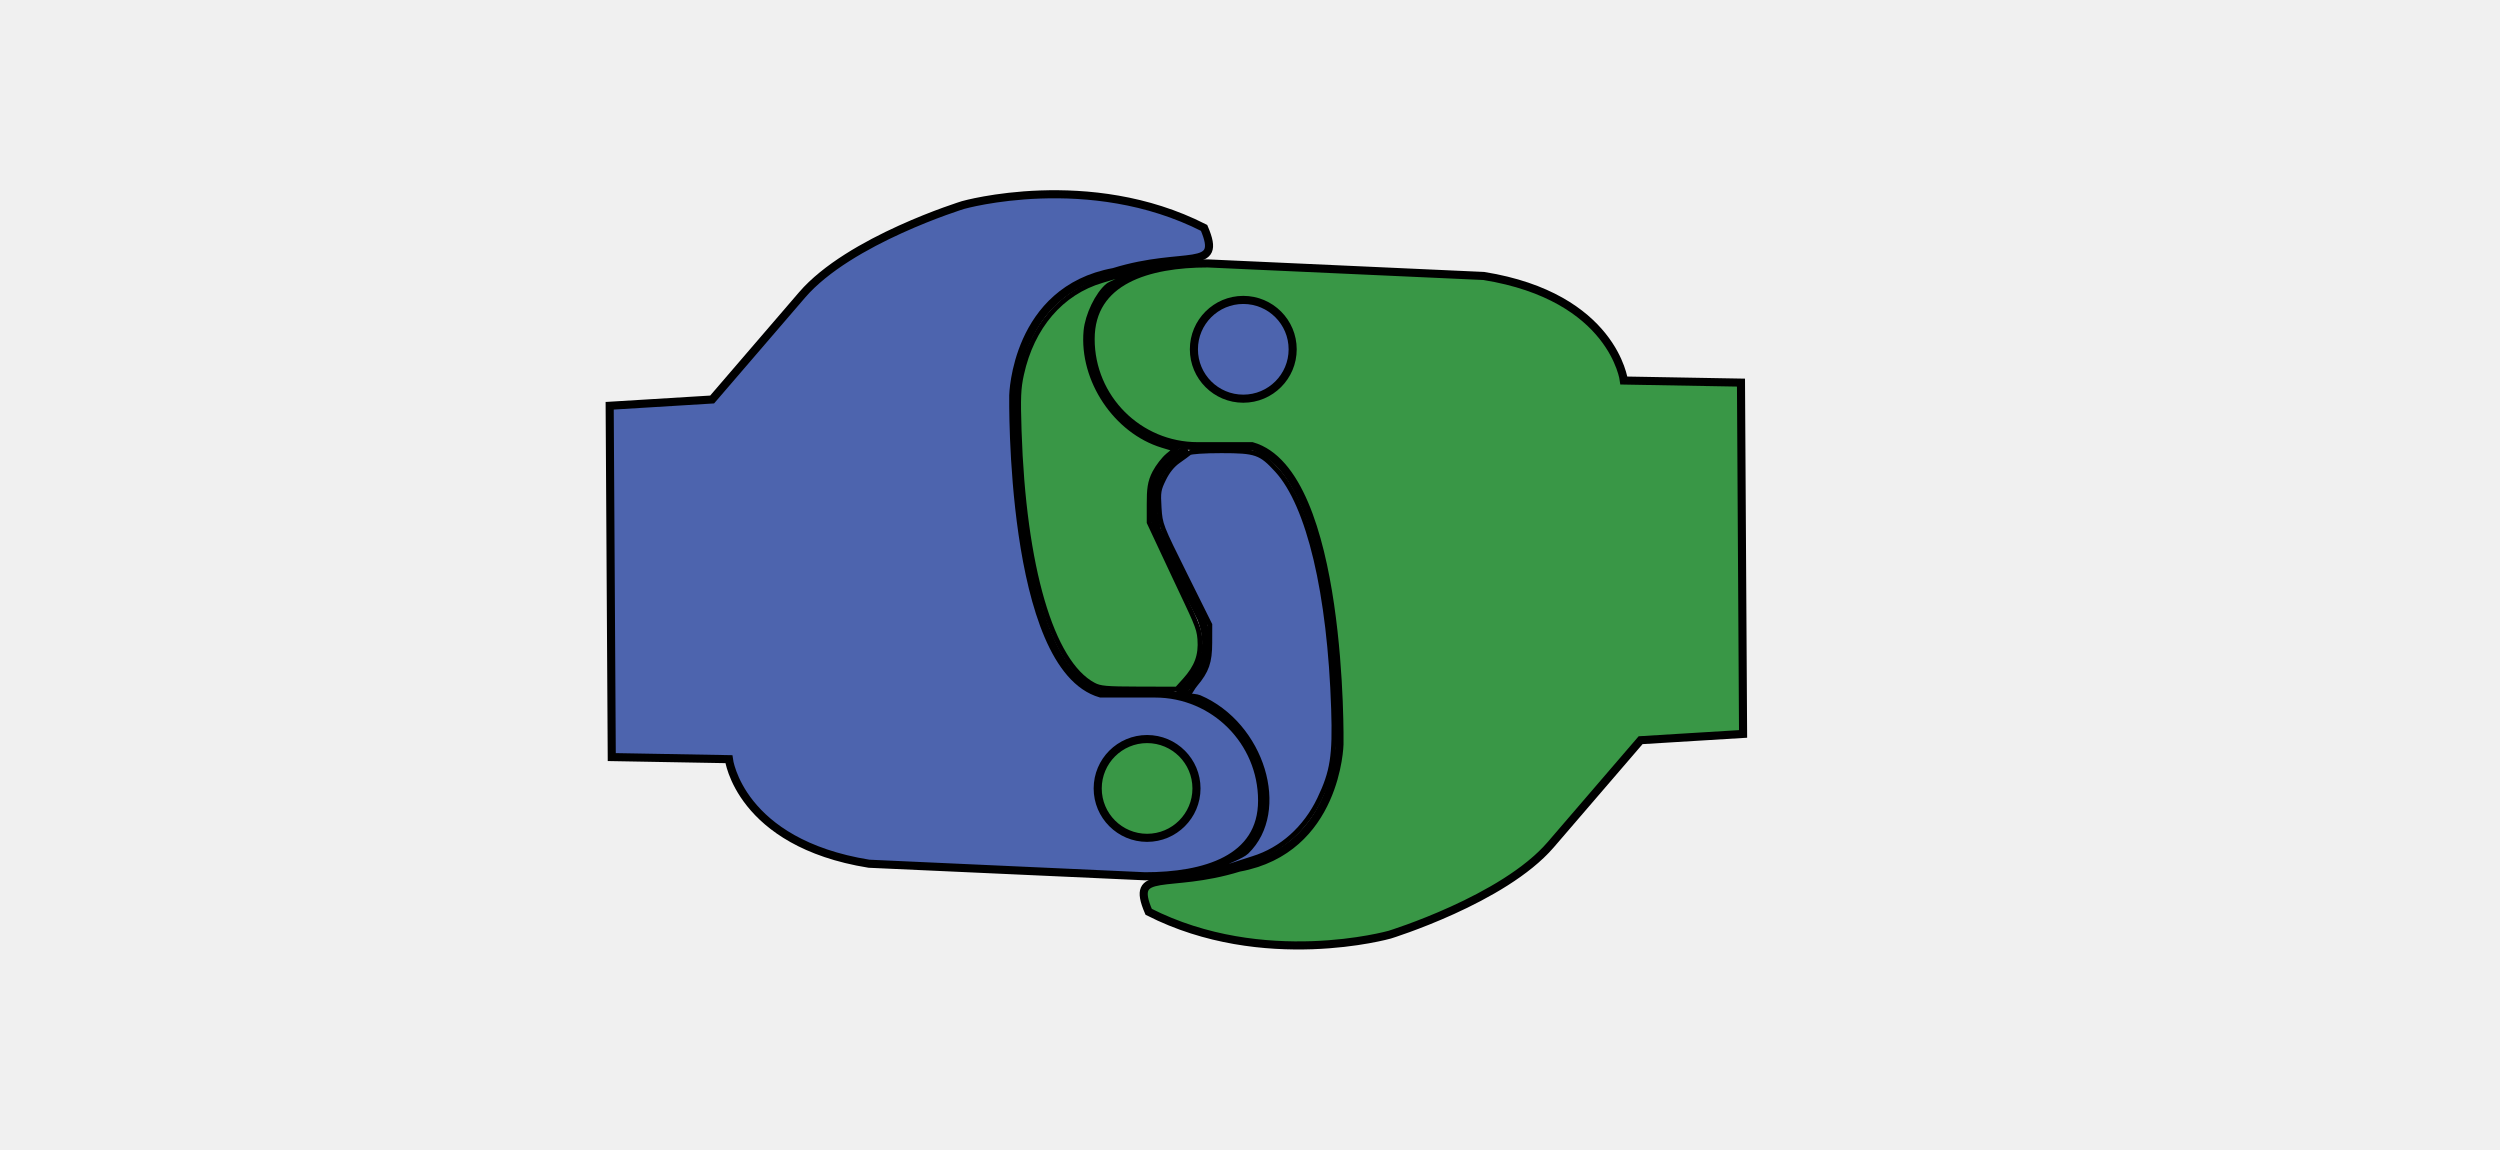
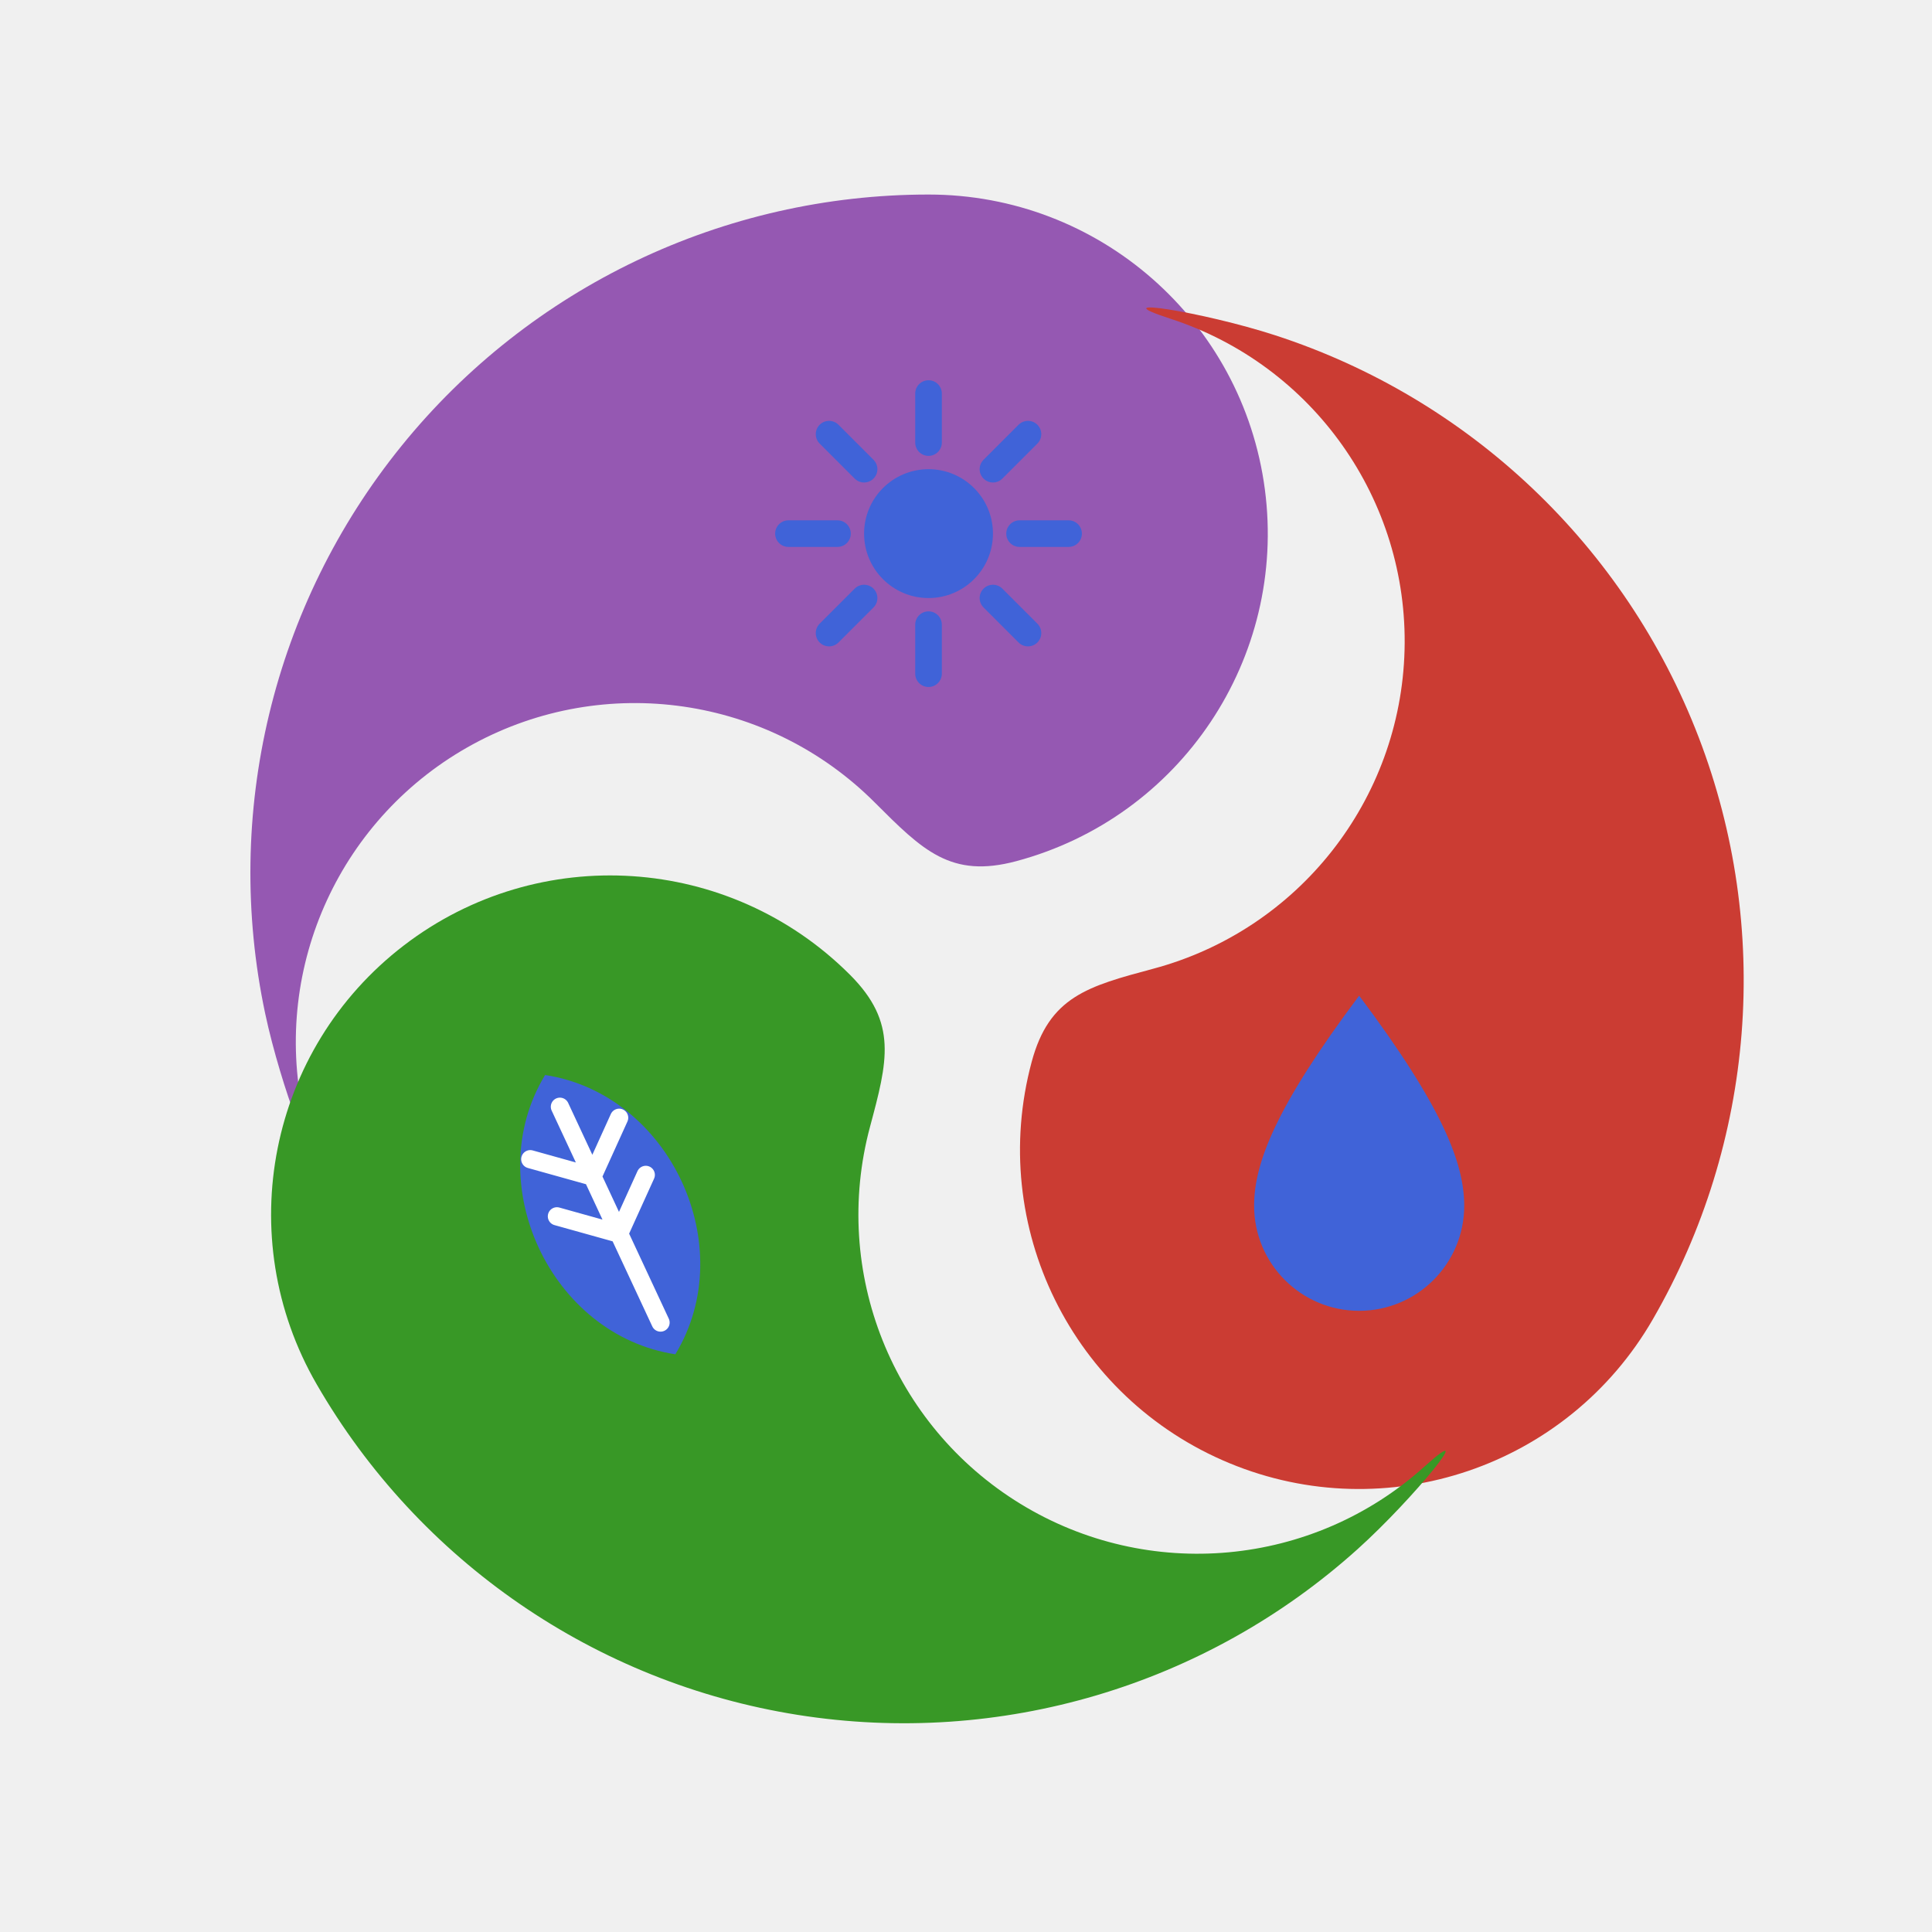
- <svg xmlns="http://www.w3.org/2000/svg" version="1.1" id="svg46" width="335.252" height="154.121" viewBox="0 0 335.252 154.121">
-   <defs id="defs50">
-     <clipPath clipPathUnits="userSpaceOnUse" id="clipPath60">
-       <rect style="fill:#0000ff;fill-opacity:0;stroke:#00fb00" id="rect62" width="335.252" height="154.121" x="57.994" y="5.561" />
-     </clipPath>
-     <clipPath clipPathUnits="userSpaceOnUse" id="clipPath68">
-       <rect style="fill:#0000ff;fill-opacity:0;stroke:#00fb00" id="rect70" width="335.252" height="154.121" x="57.994" y="5.561" />
-     </clipPath>
-     <clipPath clipPathUnits="userSpaceOnUse" id="clipPath80">
-       <rect style="fill:#0000ff;fill-opacity:0;stroke:#00fb00" id="rect82" width="335.252" height="154.121" x="57.994" y="5.561" />
-     </clipPath>
-     <clipPath clipPathUnits="userSpaceOnUse" id="clipPath80-5">
-       <rect style="fill:#0000ff;fill-opacity:0;stroke:#00fb00" id="rect82-6" width="335.252" height="154.121" x="57.994" y="5.561" />
-     </clipPath>
+ <svg xmlns="http://www.w3.org/2000/svg" version="1.1" width="200" height="200" viewBox="0 0 200 200">
+   <defs>
+     <path id="lobe" d="M 127.81,14.40 A 90,90 0 0 1 177.942,145 A 45,45 0 0 1 95.50,110.85 C 97.83,102.16 102.96,100.80 111.65,98.47 A 45,45 0 0 0 113.90,12.20 C 104.39,9.11 118.30,11.31 127.81,14.40 Z" />
+     <g id="sun" fill="#4063D8" stroke="#4063D8" stroke-width="1.9" stroke-linecap="round">
+       <circle cx="0" cy="0" r="4.6" stroke="none" />
+       <g>
+         <line x1="0" y1="-6.5" x2="0" y2="-10" />
+         <line x1="0" y1="6.5" x2="0" y2="10" />
+         <line x1="-6.5" y1="0" x2="-10" y2="0" />
+         <line x1="6.5" y1="0" x2="10" y2="0" />
+         <line x1="-4.6" y1="-4.6" x2="-7.1" y2="-7.1" />
+         <line x1="4.6" y1="4.6" x2="7.1" y2="7.1" />
+         <line x1="-4.6" y1="4.6" x2="-7.1" y2="7.1" />
+         <line x1="4.6" y1="-4.6" x2="7.1" y2="-7.1" />
+       </g>
+     </g>
+     <path id="drop" fill="#4063D8" d="M 0,-11 C 6,-3 7.5,1 7.5,4 A 7.5,7.5 0 1 1 -7.5,4 C -7.5,1 -6,-3 0,-11 Z" />
+     <g id="leaf" transform="rotate(-25)">
+       <path fill="#4063D8" d="M 0,-11 C 7.5,-6 7.5,6 0,11 C -7.5,6 -7.5,-6 0,-11 Z" />
+       <path fill="none" stroke="#ffffff" stroke-width="1.3" stroke-linecap="round" d="M 0,-8.5 L 0,8.5 M 0,-3 L 3.5,-6 M 0,1.5 L 3.5,-1.5 M 0,-3 L -3.5,-6 M 0,1.5 L -3.5,-1.5" />
+     </g>
  </defs>
-   <g id="layer1" style="display:inline">
-     <path style="fill:#4d64ae;fill-opacity:1;stroke:#000000;stroke-width:1.085;stroke-linecap:butt;stroke-linejoin:miter;stroke-miterlimit:4;stroke-dasharray:none;stroke-opacity:1" d="M 116.53,115.826 C 99.144,113.022 97.742,101.805 97.742,101.805 l -15.704,-0.28 -0.28,-47.111 13.741,-0.841 12.058,-14.021 c 6.33,-7.36 21.592,-12.058 21.592,-12.058 0,0 16.896,-4.787 32.319,3.065 2.584,6.014 -2.537,2.962 -12.114,5.923 -13.166,2.408 -13.474,16.531 -13.474,16.531 0,0 -0.561,36.455 11.722,39.987 h 7.291 c 7.93,-2e-6 14.358,6.428 14.358,14.358 0,7.93 -7.774,10.151 -15.704,10.151 z" id="path6409" />
-     <path style="display:inline;fill:#399746;fill-opacity:1;stroke:#000000;stroke-width:1.085;stroke-linecap:butt;stroke-linejoin:miter;stroke-miterlimit:4;stroke-dasharray:none;stroke-opacity:1" d="m 198.975,37.008 c 17.386,2.804 18.788,14.021 18.788,14.021 l 15.704,0.28 0.28,47.111 -13.741,0.841 -12.058,14.021 c -6.33,7.36 -21.592,12.058 -21.592,12.058 0,0 -16.896,4.787 -32.319,-3.065 -2.584,-6.014 2.537,-2.962 12.114,-5.923 13.166,-2.408 13.474,-16.531 13.474,-16.531 0,0 0.561,-36.455 -11.722,-39.987 h -7.291 c -7.93,0 -14.358,-6.428 -14.358,-14.358 0,-7.93 7.774,-10.151 15.704,-10.151 z" id="path6409-0" />
-     <circle style="display:inline;fill:#399746;stroke:#000000;stroke-width:1.085;stroke-miterlimit:4;stroke-dasharray:none;fill-opacity:1" id="path1761-7" cx="153.826" cy="105.731" r="6.623" />
-     <circle style="display:inline;fill:#4d64ae;stroke:#000000;stroke-width:1.085;stroke-miterlimit:4;stroke-dasharray:none;fill-opacity:1" id="path1761-7-9" cx="166.725" cy="46.842" r="6.623" />
-     <ellipse style="display:inline;fill:#ffffff;stroke:#000000;stroke-width:1.085;stroke-miterlimit:4;stroke-dasharray:none" id="path1761-7-9-4-0" cx="164.762" cy="69.556" rx="4.031" ry="4.031" />
-     <ellipse style="display:inline;fill:#ffffff;stroke:#000000;stroke-width:1.085;stroke-miterlimit:4;stroke-dasharray:none" id="path1761-7-9-4-0-4" cx="153.265" cy="83.858" rx="4.031" ry="4.031" />
-     <path style="fill:none;stroke:#000000;stroke-width:1.085;stroke-linecap:butt;stroke-linejoin:miter;stroke-miterlimit:4;stroke-dasharray:none;stroke-opacity:1" d="m 159.248,60.199 c -3.176,1.531 -5.778,4.478 -4.091,10.871 2.271,4.543 3.999,7.998 5.931,11.862 1.9,4.925 -0.687,8.12 -3.244,10.446" id="path14680" />
-     <path style="fill:#399746;fill-opacity:1;stroke:#000000;stroke-width:0.651;stroke-miterlimit:4;stroke-dasharray:none" d="m 146.646,91.852 c -5.641,-2.981 -9.387,-15.774 -9.979,-34.08 -0.145,-4.492 -0.095,-5.688 0.318,-7.571 1.405,-6.406 5.326,-10.98 10.788,-12.585 0.836,-0.246 6.353,-1.923 6.434,-1.842 0.081,0.081 -5.081,2.069 -5.643,2.533 -1.374,1.133 -2.738,3.959 -2.929,6.069 -0.596,6.578 3.999,13.459 10.253,15.353 l 1.737,0.526 -0.998,0.823 c -0.549,0.453 -1.341,1.473 -1.76,2.267 -0.684,1.296 -0.762,2.296 -0.762,4.29 v 2.426 l 3.331,7.109 c 2.865,6.114 3.345,6.866 3.469,8.533 0.164,2.197 -0.402,3.744 -2.035,5.55 l -1.046,1.157 -5.085,-0.012 c -4.444,-0.011 -5.212,-0.08 -6.095,-0.546 z" id="path44303" />
-     <path style="fill:#4d64ae;fill-opacity:1;stroke:#000000;stroke-width:0.651;stroke-miterlimit:4;stroke-dasharray:none" d="m 164.482,115.653 c 0,-0.095 2.06,-0.815 2.692,-1.429 5.636,-5.47 2.087,-17.081 -6.324,-20.686 -0.701,-0.301 -3.006,-0.161 -1.275,-0.727 0.094,-0.031 0.322,-0.562 0.714,-1.029 1.528,-1.816 1.937,-2.99 1.943,-5.582 l 0.006,-2.424 -3.327,-6.69 c -3.275,-6.585 -3.33,-6.726 -3.474,-8.991 -0.134,-2.102 -0.08,-2.438 0.624,-3.876 0.508,-1.039 1.165,-1.852 1.932,-2.391 0.639,-0.449 1.314,-0.944 1.5,-1.101 0.195,-0.164 2.018,-0.285 4.288,-0.285 4.655,0 5.292,0.223 7.476,2.613 4.288,4.691 7.076,16.475 7.579,32.026 0.203,6.274 -0.13,8.407 -1.884,12.075 -1.877,3.926 -5.075,6.79 -8.904,7.972 -2.016,0.623 -6.37,2.167 -6.37,1.926 z" id="path46758" />
-   </g>
+   <use href="#lobe" fill="#9558B2" transform="rotate(240 100 100) translate(146.842 106.7) scale(0.78) translate(-146.842 -106.7)" />
+   <use href="#lobe" fill="#CB3C33" transform="translate(146.842 106.7) scale(0.78) translate(-146.842 -106.7)" />
+   <use href="#lobe" fill="#389826" transform="rotate(120 100 100) translate(146.842 106.7) scale(0.78) translate(-146.842 -106.7)" />
+   <use href="#sun" transform="translate(96.12 55.24) scale(1.45)" />
+   <use href="#drop" transform="translate(140.70 119.02) scale(1.45)" />
+   <use href="#leaf" transform="translate(63.17 125.74) scale(1.45)" />
</svg>
